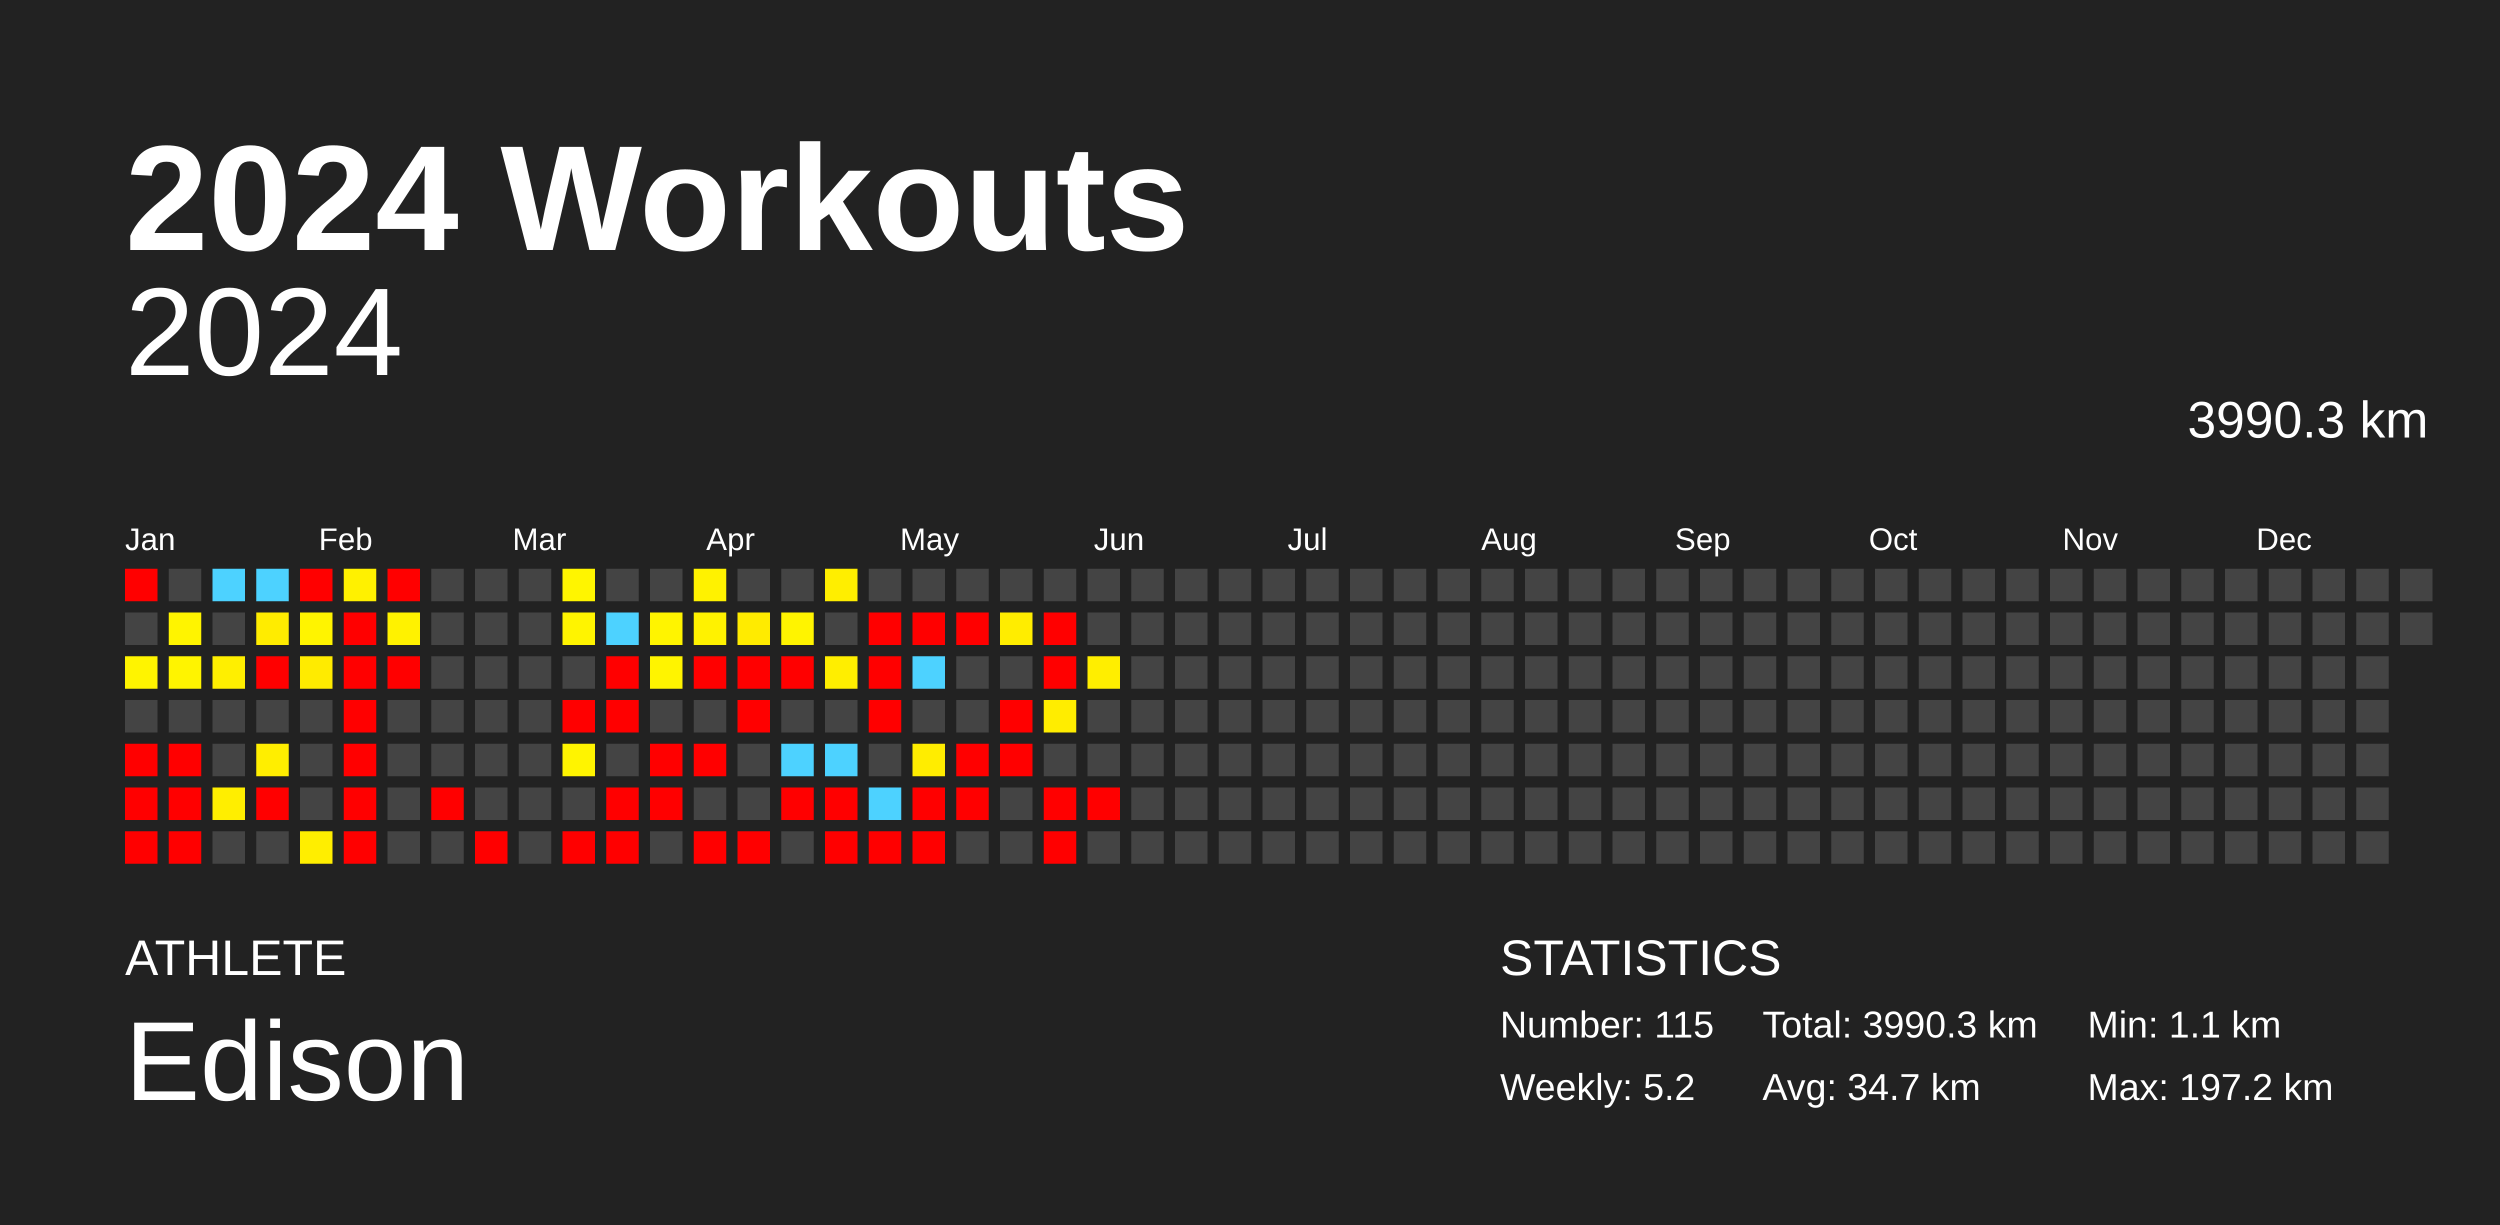
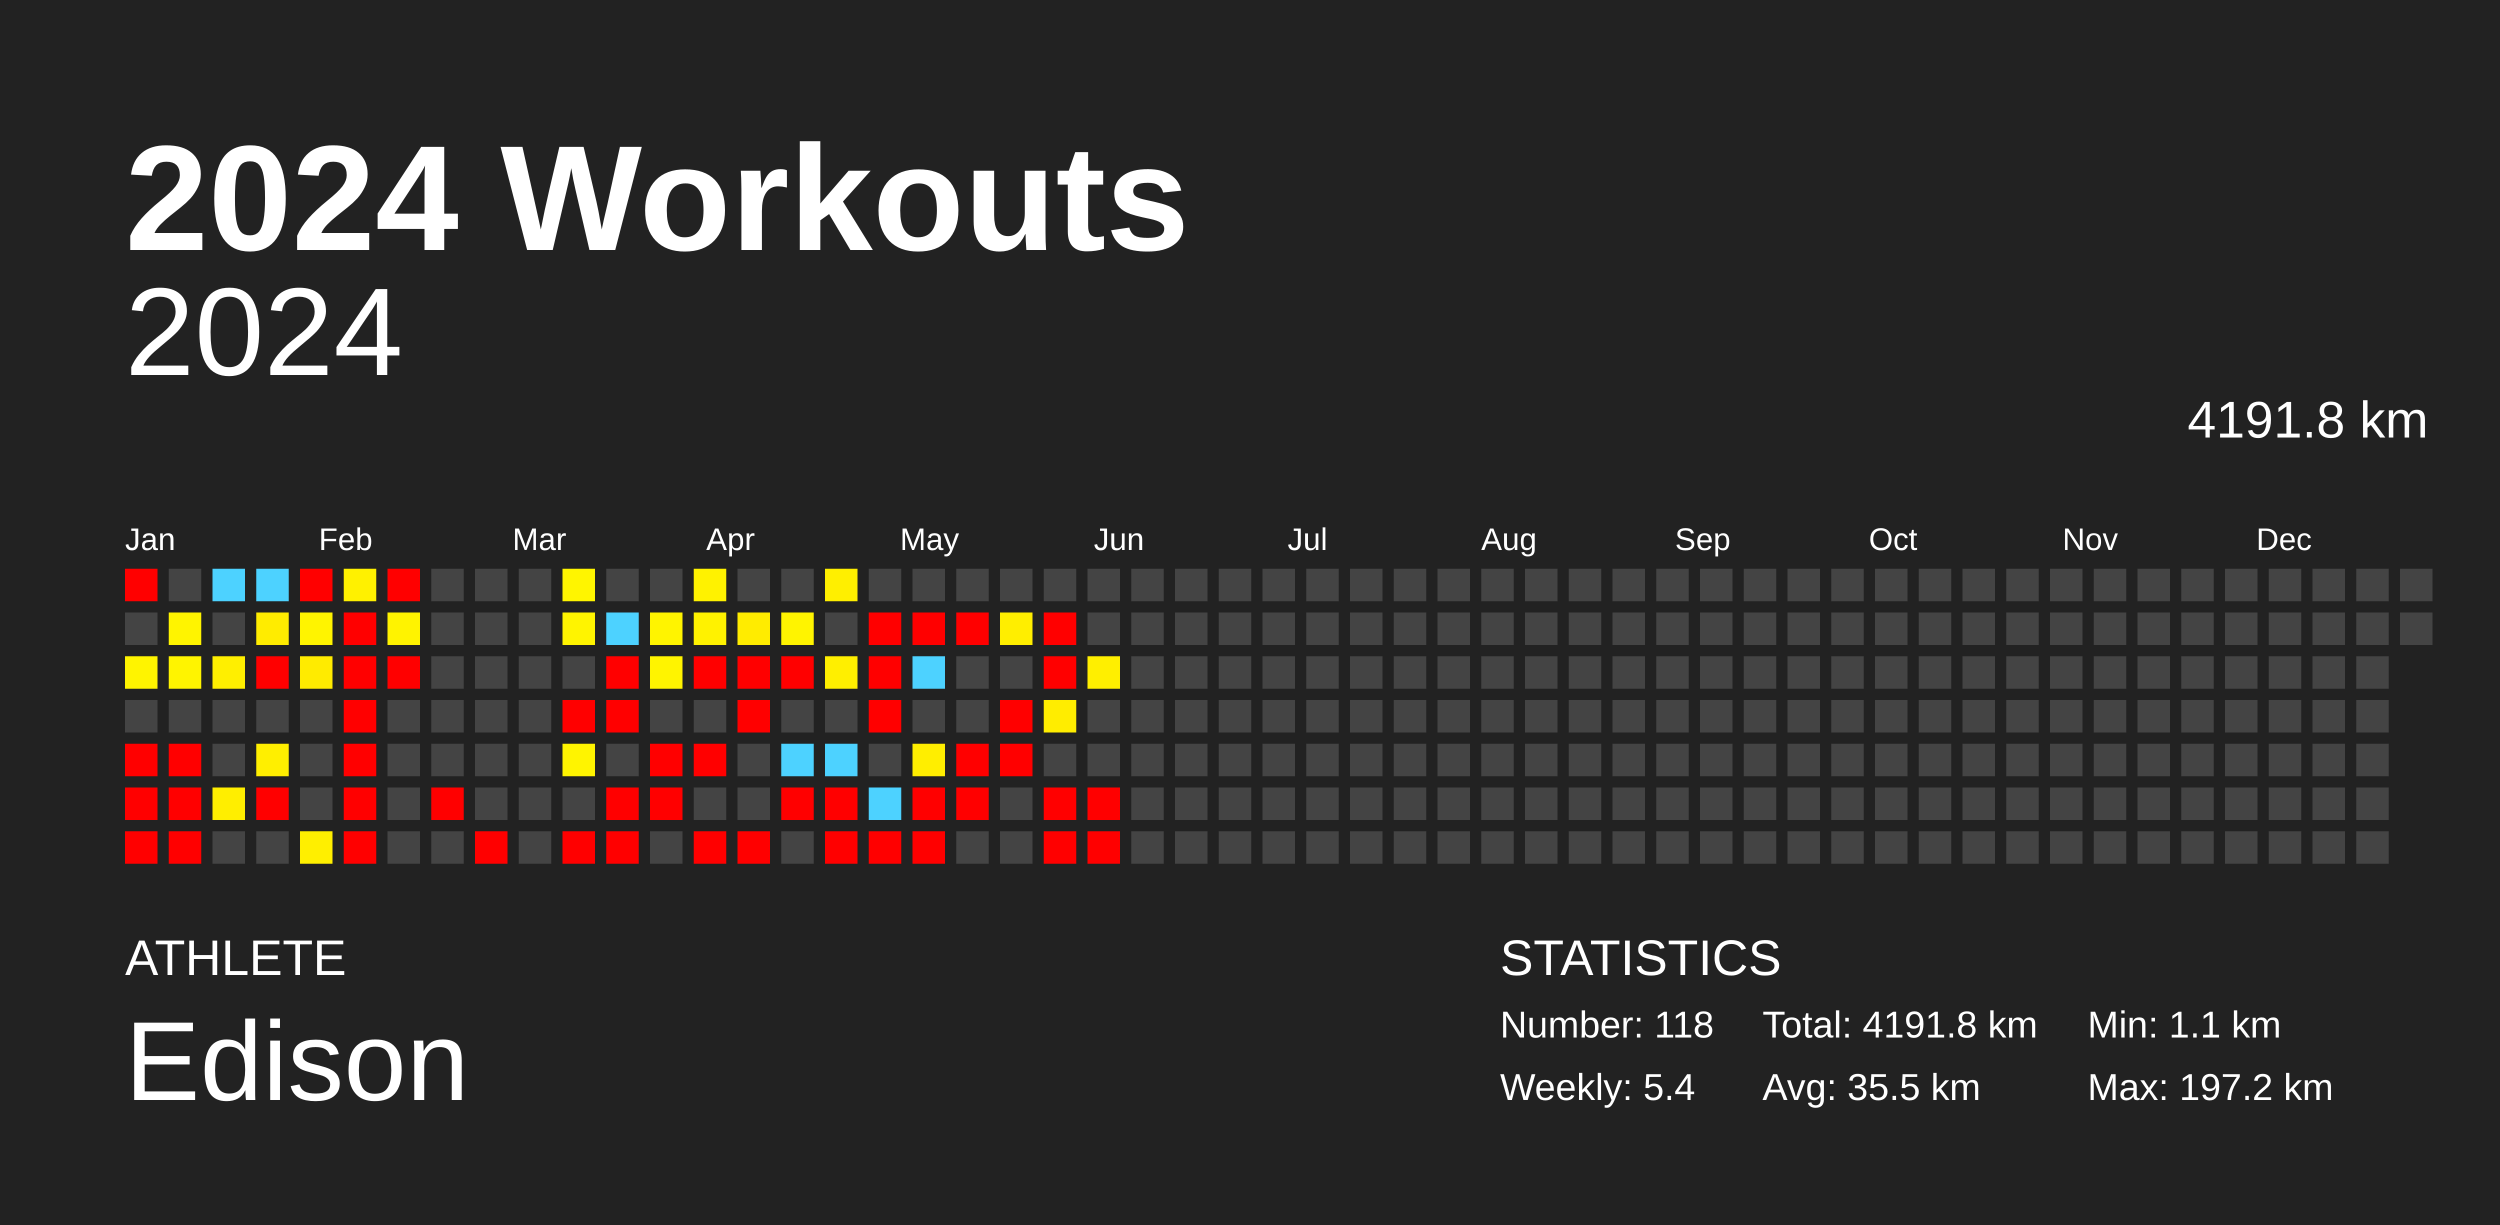
<svg xmlns="http://www.w3.org/2000/svg" baseProfile="full" height="98mm" version="1.1" viewBox="0,0,200,98" width="200mm">
  <defs />
  <rect fill="#222222" height="98" width="200" x="0" y="0" />
  <text fill="#FFFFFF" style="font-size:12px; font-family:Arial; font-weight:bold;" x="10" y="20">2024 Workouts</text>
  <text fill="#FFFFFF" style="font-size:4px; font-family:Arial" x="10" y="78">ATHLETE</text>
  <text fill="#FFFFFF" style="font-size:9px; font-family:Arial" x="10" y="88">Edison</text>
  <text fill="#FFFFFF" style="font-size:4px; font-family:Arial" x="120" y="78">STATISTICS</text>
-   <text fill="#FFFFFF" style="font-size:3px; font-family:Arial" x="120" y="83">Number: 115</text>
-   <text fill="#FFFFFF" style="font-size:3px; font-family:Arial" x="120" y="88">Weekly: 5.2</text>
-   <text fill="#FFFFFF" style="font-size:3px; font-family:Arial" x="141" y="83">Total: 3990.3 km</text>
-   <text fill="#FFFFFF" style="font-size:3px; font-family:Arial" x="141" y="88">Avg: 34.7 km</text>
+   <text fill="#FFFFFF" style="font-size:3px; font-family:Arial" x="120" y="83">Number: 118</text>
+   <text fill="#FFFFFF" style="font-size:3px; font-family:Arial" x="120" y="88">Weekly: 5.4</text>
+   <text fill="#FFFFFF" style="font-size:3px; font-family:Arial" x="141" y="83">Total: 4191.8 km</text>
+   <text fill="#FFFFFF" style="font-size:3px; font-family:Arial" x="141" y="88">Avg: 35.5 km</text>
  <text fill="#FFFFFF" style="font-size:3px; font-family:Arial" x="167" y="83">Min: 1.1 km</text>
  <text fill="#FFFFFF" style="font-size:3px; font-family:Arial" x="167" y="88">Max: 197.2 km</text>
  <text alignment-baseline="hanging" fill="#FFFFFF" style="font-size:10.0px; font-family:Arial;" x="10" y="30">2024</text>
-   <text alignment-baseline="hanging" fill="#FFFFFF" style="font-size:4.125px; font-family:Arial;" x="175" y="35">3990.3 km</text>
+   <text alignment-baseline="hanging" fill="#FFFFFF" style="font-size:4.125px; font-family:Arial;" x="175" y="35">4191.8 km</text>
  <text fill="#FFFFFF" style="font-size:2.5px; font-family:Arial" x="10.0" y="44">Jan</text>
  <text fill="#FFFFFF" style="font-size:2.5px; font-family:Arial" x="25.5" y="44">Feb</text>
  <text fill="#FFFFFF" style="font-size:2.5px; font-family:Arial" x="41.0" y="44">Mar</text>
  <text fill="#FFFFFF" style="font-size:2.5px; font-family:Arial" x="56.5" y="44">Apr</text>
  <text fill="#FFFFFF" style="font-size:2.5px; font-family:Arial" x="72.0" y="44">May</text>
  <text fill="#FFFFFF" style="font-size:2.5px; font-family:Arial" x="87.5" y="44">Jun</text>
  <text fill="#FFFFFF" style="font-size:2.5px; font-family:Arial" x="103.0" y="44">Jul</text>
  <text fill="#FFFFFF" style="font-size:2.5px; font-family:Arial" x="118.5" y="44">Aug</text>
  <text fill="#FFFFFF" style="font-size:2.5px; font-family:Arial" x="134.0" y="44">Sep</text>
  <text fill="#FFFFFF" style="font-size:2.5px; font-family:Arial" x="149.5" y="44">Oct</text>
  <text fill="#FFFFFF" style="font-size:2.5px; font-family:Arial" x="165.0" y="44">Nov</text>
  <text fill="#FFFFFF" style="font-size:2.5px; font-family:Arial" x="180.5" y="44">Dec</text>
  <rect fill="red" height="2.6" width="2.6" x="10.0" y="45.5" />
  <rect fill="#444444" height="2.6" width="2.6" x="10.0" y="49.0" />
  <rect fill="#fff400" height="2.6" width="2.6" x="10.0" y="52.5" />
  <rect fill="#444444" height="2.6" width="2.6" x="10.0" y="56.0" />
  <rect fill="red" height="2.6" width="2.6" x="10.0" y="59.5" />
  <rect fill="red" height="2.6" width="2.6" x="10.0" y="63.0" />
  <rect fill="red" height="2.6" width="2.6" x="10.0" y="66.5" />
  <rect fill="#444444" height="2.6" width="2.6" x="13.5" y="45.5" />
  <rect fill="#fff400" height="2.6" width="2.6" x="13.5" y="49.0" />
  <rect fill="#fff400" height="2.6" width="2.6" x="13.5" y="52.5" />
  <rect fill="#444444" height="2.6" width="2.6" x="13.5" y="56.0" />
  <rect fill="red" height="2.6" width="2.6" x="13.5" y="59.5" />
  <rect fill="red" height="2.6" width="2.6" x="13.5" y="63.0" />
  <rect fill="red" height="2.6" width="2.6" x="13.5" y="66.5" />
  <rect fill="#4dd2ff" height="2.6" width="2.6" x="17.0" y="45.5" />
  <rect fill="#444444" height="2.6" width="2.6" x="17.0" y="49.0" />
  <rect fill="#ffef00" height="2.6" width="2.6" x="17.0" y="52.5" />
  <rect fill="#444444" height="2.6" width="2.6" x="17.0" y="56.0" />
  <rect fill="#444444" height="2.6" width="2.6" x="17.0" y="59.5" />
  <rect fill="#ffee00" height="2.6" width="2.6" x="17.0" y="63.0" />
  <rect fill="#444444" height="2.6" width="2.6" x="17.0" y="66.5" />
  <rect fill="#4dd2ff" height="2.6" width="2.6" x="20.5" y="45.5" />
  <rect fill="#ffec00" height="2.6" width="2.6" x="20.5" y="49.0" />
  <rect fill="red" height="2.6" width="2.6" x="20.5" y="52.5" />
  <rect fill="#444444" height="2.6" width="2.6" x="20.5" y="56.0" />
-   <rect fill="#ffee00" height="2.6" width="2.6" x="20.5" y="59.5" />
+   <rect fill="#ffef00" height="2.6" width="2.6" x="20.5" y="59.5" />
  <rect fill="red" height="2.6" width="2.6" x="20.5" y="63.0" />
  <rect fill="#444444" height="2.6" width="2.6" x="20.5" y="66.5" />
  <rect fill="red" height="2.6" width="2.6" x="24.0" y="45.5" />
  <rect fill="#fff400" height="2.6" width="2.6" x="24.0" y="49.0" />
  <rect fill="#ffeb00" height="2.6" width="2.6" x="24.0" y="52.5" />
  <rect fill="#444444" height="2.6" width="2.6" x="24.0" y="56.0" />
  <rect fill="#444444" height="2.6" width="2.6" x="24.0" y="59.5" />
  <rect fill="#444444" height="2.6" width="2.6" x="24.0" y="63.0" />
-   <rect fill="#ffee00" height="2.6" width="2.6" x="24.0" y="66.5" />
+   <rect fill="#ffef00" height="2.6" width="2.6" x="24.0" y="66.5" />
  <rect fill="#fff100" height="2.6" width="2.6" x="27.5" y="45.5" />
  <rect fill="red" height="2.6" width="2.6" x="27.5" y="49.0" />
  <rect fill="red" height="2.6" width="2.6" x="27.5" y="52.5" />
  <rect fill="red" height="2.6" width="2.6" x="27.5" y="56.0" />
  <rect fill="red" height="2.6" width="2.6" x="27.5" y="59.5" />
  <rect fill="red" height="2.6" width="2.6" x="27.5" y="63.0" />
  <rect fill="red" height="2.6" width="2.6" x="27.5" y="66.5" />
  <rect fill="red" height="2.6" width="2.6" x="31.0" y="45.5" />
-   <rect fill="#fff200" height="2.6" width="2.6" x="31.0" y="49.0" />
+   <rect fill="#fff300" height="2.6" width="2.6" x="31.0" y="49.0" />
  <rect fill="red" height="2.6" width="2.6" x="31.0" y="52.5" />
  <rect fill="#444444" height="2.6" width="2.6" x="31.0" y="56.0" />
  <rect fill="#444444" height="2.6" width="2.6" x="31.0" y="59.5" />
  <rect fill="#444444" height="2.6" width="2.6" x="31.0" y="63.0" />
  <rect fill="#444444" height="2.6" width="2.6" x="31.0" y="66.5" />
  <rect fill="#444444" height="2.6" width="2.6" x="34.5" y="45.5" />
  <rect fill="#444444" height="2.6" width="2.6" x="34.5" y="49.0" />
  <rect fill="#444444" height="2.6" width="2.6" x="34.5" y="52.5" />
  <rect fill="#444444" height="2.6" width="2.6" x="34.5" y="56.0" />
  <rect fill="#444444" height="2.6" width="2.6" x="34.5" y="59.5" />
  <rect fill="red" height="2.6" width="2.6" x="34.5" y="63.0" />
  <rect fill="#444444" height="2.6" width="2.6" x="34.5" y="66.5" />
  <rect fill="#444444" height="2.6" width="2.6" x="38.0" y="45.5" />
  <rect fill="#444444" height="2.6" width="2.6" x="38.0" y="49.0" />
  <rect fill="#444444" height="2.6" width="2.6" x="38.0" y="52.5" />
  <rect fill="#444444" height="2.6" width="2.6" x="38.0" y="56.0" />
  <rect fill="#444444" height="2.6" width="2.6" x="38.0" y="59.5" />
  <rect fill="#444444" height="2.6" width="2.6" x="38.0" y="63.0" />
  <rect fill="red" height="2.6" width="2.6" x="38.0" y="66.5" />
  <rect fill="#444444" height="2.6" width="2.6" x="41.5" y="45.5" />
  <rect fill="#444444" height="2.6" width="2.6" x="41.5" y="49.0" />
  <rect fill="#444444" height="2.6" width="2.6" x="41.5" y="52.5" />
  <rect fill="#444444" height="2.6" width="2.6" x="41.5" y="56.0" />
  <rect fill="#444444" height="2.6" width="2.6" x="41.5" y="59.5" />
  <rect fill="#444444" height="2.6" width="2.6" x="41.5" y="63.0" />
  <rect fill="#444444" height="2.6" width="2.6" x="41.5" y="66.5" />
  <rect fill="#fff500" height="2.6" width="2.6" x="45.0" y="45.5" />
  <rect fill="#fff400" height="2.6" width="2.6" x="45.0" y="49.0" />
  <rect fill="#444444" height="2.6" width="2.6" x="45.0" y="52.5" />
  <rect fill="red" height="2.6" width="2.6" x="45.0" y="56.0" />
  <rect fill="#fff400" height="2.6" width="2.6" x="45.0" y="59.5" />
  <rect fill="#444444" height="2.6" width="2.6" x="45.0" y="63.0" />
  <rect fill="red" height="2.6" width="2.6" x="45.0" y="66.5" />
  <rect fill="#444444" height="2.6" width="2.6" x="48.5" y="45.5" />
  <rect fill="#4dd2ff" height="2.6" width="2.6" x="48.5" y="49.0" />
  <rect fill="red" height="2.6" width="2.6" x="48.5" y="52.5" />
  <rect fill="red" height="2.6" width="2.6" x="48.5" y="56.0" />
  <rect fill="#444444" height="2.6" width="2.6" x="48.5" y="59.5" />
  <rect fill="red" height="2.6" width="2.6" x="48.5" y="63.0" />
  <rect fill="red" height="2.6" width="2.6" x="48.5" y="66.5" />
  <rect fill="#444444" height="2.6" width="2.6" x="52.0" y="45.5" />
  <rect fill="#fff400" height="2.6" width="2.6" x="52.0" y="49.0" />
  <rect fill="#fff400" height="2.6" width="2.6" x="52.0" y="52.5" />
  <rect fill="#444444" height="2.6" width="2.6" x="52.0" y="56.0" />
  <rect fill="red" height="2.6" width="2.6" x="52.0" y="59.5" />
  <rect fill="red" height="2.6" width="2.6" x="52.0" y="63.0" />
  <rect fill="#444444" height="2.6" width="2.6" x="52.0" y="66.5" />
  <rect fill="#fff200" height="2.6" width="2.6" x="55.5" y="45.5" />
  <rect fill="#fff200" height="2.6" width="2.6" x="55.5" y="49.0" />
  <rect fill="red" height="2.6" width="2.6" x="55.5" y="52.5" />
  <rect fill="#444444" height="2.6" width="2.6" x="55.5" y="56.0" />
  <rect fill="red" height="2.6" width="2.6" x="55.5" y="59.5" />
  <rect fill="#444444" height="2.6" width="2.6" x="55.5" y="63.0" />
  <rect fill="red" height="2.6" width="2.6" x="55.5" y="66.5" />
  <rect fill="#444444" height="2.6" width="2.6" x="59.0" y="45.5" />
-   <rect fill="#ffeb00" height="2.6" width="2.6" x="59.0" y="49.0" />
+   <rect fill="#ffec00" height="2.6" width="2.6" x="59.0" y="49.0" />
  <rect fill="red" height="2.6" width="2.6" x="59.0" y="52.5" />
  <rect fill="red" height="2.6" width="2.6" x="59.0" y="56.0" />
  <rect fill="#444444" height="2.6" width="2.6" x="59.0" y="59.5" />
  <rect fill="#444444" height="2.6" width="2.6" x="59.0" y="63.0" />
  <rect fill="red" height="2.6" width="2.6" x="59.0" y="66.5" />
  <rect fill="#444444" height="2.6" width="2.6" x="62.5" y="45.5" />
  <rect fill="#fff400" height="2.6" width="2.6" x="62.5" y="49.0" />
  <rect fill="red" height="2.6" width="2.6" x="62.5" y="52.5" />
  <rect fill="#444444" height="2.6" width="2.6" x="62.5" y="56.0" />
  <rect fill="#4dd2ff" height="2.6" width="2.6" x="62.5" y="59.5" />
  <rect fill="red" height="2.6" width="2.6" x="62.5" y="63.0" />
  <rect fill="#444444" height="2.6" width="2.6" x="62.5" y="66.5" />
-   <rect fill="#ffee00" height="2.6" width="2.6" x="66.0" y="45.5" />
+   <rect fill="#ffef00" height="2.6" width="2.6" x="66.0" y="45.5" />
  <rect fill="#444444" height="2.6" width="2.6" x="66.0" y="49.0" />
-   <rect fill="#ffee00" height="2.6" width="2.6" x="66.0" y="52.5" />
+   <rect fill="#ffef00" height="2.6" width="2.6" x="66.0" y="52.5" />
  <rect fill="#444444" height="2.6" width="2.6" x="66.0" y="56.0" />
  <rect fill="#4dd2ff" height="2.6" width="2.6" x="66.0" y="59.5" />
  <rect fill="red" height="2.6" width="2.6" x="66.0" y="63.0" />
  <rect fill="red" height="2.6" width="2.6" x="66.0" y="66.5" />
  <rect fill="#444444" height="2.6" width="2.6" x="69.5" y="45.5" />
  <rect fill="red" height="2.6" width="2.6" x="69.5" y="49.0" />
  <rect fill="red" height="2.6" width="2.6" x="69.5" y="52.5" />
  <rect fill="red" height="2.6" width="2.6" x="69.5" y="56.0" />
  <rect fill="#444444" height="2.6" width="2.6" x="69.5" y="59.5" />
  <rect fill="#4dd2ff" height="2.6" width="2.6" x="69.5" y="63.0" />
  <rect fill="red" height="2.6" width="2.6" x="69.5" y="66.5" />
  <rect fill="#444444" height="2.6" width="2.6" x="73.0" y="45.5" />
  <rect fill="red" height="2.6" width="2.6" x="73.0" y="49.0" />
  <rect fill="#4dd2ff" height="2.6" width="2.6" x="73.0" y="52.5" />
  <rect fill="#444444" height="2.6" width="2.6" x="73.0" y="56.0" />
-   <rect fill="#ffed00" height="2.6" width="2.6" x="73.0" y="59.5" />
+   <rect fill="#ffee00" height="2.6" width="2.6" x="73.0" y="59.5" />
  <rect fill="red" height="2.6" width="2.6" x="73.0" y="63.0" />
  <rect fill="red" height="2.6" width="2.6" x="73.0" y="66.5" />
  <rect fill="#444444" height="2.6" width="2.6" x="76.5" y="45.5" />
  <rect fill="red" height="2.6" width="2.6" x="76.5" y="49.0" />
  <rect fill="#444444" height="2.6" width="2.6" x="76.5" y="52.5" />
  <rect fill="#444444" height="2.6" width="2.6" x="76.5" y="56.0" />
  <rect fill="red" height="2.6" width="2.6" x="76.5" y="59.5" />
  <rect fill="red" height="2.6" width="2.6" x="76.5" y="63.0" />
  <rect fill="#444444" height="2.6" width="2.6" x="76.5" y="66.5" />
  <rect fill="#444444" height="2.6" width="2.6" x="80.0" y="45.5" />
-   <rect fill="#ffed00" height="2.6" width="2.6" x="80.0" y="49.0" />
+   <rect fill="#ffee00" height="2.6" width="2.6" x="80.0" y="49.0" />
  <rect fill="#444444" height="2.6" width="2.6" x="80.0" y="52.5" />
  <rect fill="red" height="2.6" width="2.6" x="80.0" y="56.0" />
  <rect fill="red" height="2.6" width="2.6" x="80.0" y="59.5" />
  <rect fill="#444444" height="2.6" width="2.6" x="80.0" y="63.0" />
  <rect fill="#444444" height="2.6" width="2.6" x="80.0" y="66.5" />
  <rect fill="#444444" height="2.6" width="2.6" x="83.5" y="45.5" />
  <rect fill="red" height="2.6" width="2.6" x="83.5" y="49.0" />
  <rect fill="red" height="2.6" width="2.6" x="83.5" y="52.5" />
  <rect fill="#ffed00" height="2.6" width="2.6" x="83.5" y="56.0" />
  <rect fill="#444444" height="2.6" width="2.6" x="83.5" y="59.5" />
  <rect fill="red" height="2.6" width="2.6" x="83.5" y="63.0" />
  <rect fill="red" height="2.6" width="2.6" x="83.5" y="66.5" />
  <rect fill="#444444" height="2.6" width="2.6" x="87.0" y="45.5" />
  <rect fill="#444444" height="2.6" width="2.6" x="87.0" y="49.0" />
-   <rect fill="#ffee00" height="2.6" width="2.6" x="87.0" y="52.5" />
+   <rect fill="#ffef00" height="2.6" width="2.6" x="87.0" y="52.5" />
  <rect fill="#444444" height="2.6" width="2.6" x="87.0" y="56.0" />
  <rect fill="#444444" height="2.6" width="2.6" x="87.0" y="59.5" />
  <rect fill="red" height="2.6" width="2.6" x="87.0" y="63.0" />
-   <rect fill="#444444" height="2.6" width="2.6" x="87.0" y="66.5" />
+   <rect fill="red" height="2.6" width="2.6" x="87.0" y="66.5" />
  <rect fill="#444444" height="2.6" width="2.6" x="90.5" y="45.5" />
  <rect fill="#444444" height="2.6" width="2.6" x="90.5" y="49.0" />
  <rect fill="#444444" height="2.6" width="2.6" x="90.5" y="52.5" />
  <rect fill="#444444" height="2.6" width="2.6" x="90.5" y="56.0" />
  <rect fill="#444444" height="2.6" width="2.6" x="90.5" y="59.5" />
  <rect fill="#444444" height="2.6" width="2.6" x="90.5" y="63.0" />
  <rect fill="#444444" height="2.6" width="2.6" x="90.5" y="66.5" />
  <rect fill="#444444" height="2.6" width="2.6" x="94.0" y="45.5" />
  <rect fill="#444444" height="2.6" width="2.6" x="94.0" y="49.0" />
  <rect fill="#444444" height="2.6" width="2.6" x="94.0" y="52.5" />
  <rect fill="#444444" height="2.6" width="2.6" x="94.0" y="56.0" />
  <rect fill="#444444" height="2.6" width="2.6" x="94.0" y="59.5" />
  <rect fill="#444444" height="2.6" width="2.6" x="94.0" y="63.0" />
  <rect fill="#444444" height="2.6" width="2.6" x="94.0" y="66.5" />
  <rect fill="#444444" height="2.6" width="2.6" x="97.5" y="45.5" />
  <rect fill="#444444" height="2.6" width="2.6" x="97.5" y="49.0" />
  <rect fill="#444444" height="2.6" width="2.6" x="97.5" y="52.5" />
  <rect fill="#444444" height="2.6" width="2.6" x="97.5" y="56.0" />
  <rect fill="#444444" height="2.6" width="2.6" x="97.5" y="59.5" />
  <rect fill="#444444" height="2.6" width="2.6" x="97.5" y="63.0" />
  <rect fill="#444444" height="2.6" width="2.6" x="97.5" y="66.5" />
  <rect fill="#444444" height="2.6" width="2.6" x="101.0" y="45.5" />
  <rect fill="#444444" height="2.6" width="2.6" x="101.0" y="49.0" />
  <rect fill="#444444" height="2.6" width="2.6" x="101.0" y="52.5" />
  <rect fill="#444444" height="2.6" width="2.6" x="101.0" y="56.0" />
  <rect fill="#444444" height="2.6" width="2.6" x="101.0" y="59.5" />
  <rect fill="#444444" height="2.6" width="2.6" x="101.0" y="63.0" />
  <rect fill="#444444" height="2.6" width="2.6" x="101.0" y="66.5" />
  <rect fill="#444444" height="2.6" width="2.6" x="104.5" y="45.5" />
  <rect fill="#444444" height="2.6" width="2.6" x="104.5" y="49.0" />
  <rect fill="#444444" height="2.6" width="2.6" x="104.5" y="52.5" />
  <rect fill="#444444" height="2.6" width="2.6" x="104.5" y="56.0" />
  <rect fill="#444444" height="2.6" width="2.6" x="104.5" y="59.5" />
  <rect fill="#444444" height="2.6" width="2.6" x="104.5" y="63.0" />
  <rect fill="#444444" height="2.6" width="2.6" x="104.5" y="66.5" />
  <rect fill="#444444" height="2.6" width="2.6" x="108.0" y="45.5" />
  <rect fill="#444444" height="2.6" width="2.6" x="108.0" y="49.0" />
  <rect fill="#444444" height="2.6" width="2.6" x="108.0" y="52.5" />
  <rect fill="#444444" height="2.6" width="2.6" x="108.0" y="56.0" />
  <rect fill="#444444" height="2.6" width="2.6" x="108.0" y="59.5" />
  <rect fill="#444444" height="2.6" width="2.6" x="108.0" y="63.0" />
  <rect fill="#444444" height="2.6" width="2.6" x="108.0" y="66.5" />
  <rect fill="#444444" height="2.6" width="2.6" x="111.5" y="45.5" />
  <rect fill="#444444" height="2.6" width="2.6" x="111.5" y="49.0" />
  <rect fill="#444444" height="2.6" width="2.6" x="111.5" y="52.5" />
  <rect fill="#444444" height="2.6" width="2.6" x="111.5" y="56.0" />
  <rect fill="#444444" height="2.6" width="2.6" x="111.5" y="59.5" />
  <rect fill="#444444" height="2.6" width="2.6" x="111.5" y="63.0" />
  <rect fill="#444444" height="2.6" width="2.6" x="111.5" y="66.5" />
  <rect fill="#444444" height="2.6" width="2.6" x="115.0" y="45.5" />
  <rect fill="#444444" height="2.6" width="2.6" x="115.0" y="49.0" />
  <rect fill="#444444" height="2.6" width="2.6" x="115.0" y="52.5" />
  <rect fill="#444444" height="2.6" width="2.6" x="115.0" y="56.0" />
  <rect fill="#444444" height="2.6" width="2.6" x="115.0" y="59.5" />
  <rect fill="#444444" height="2.6" width="2.6" x="115.0" y="63.0" />
  <rect fill="#444444" height="2.6" width="2.6" x="115.0" y="66.5" />
  <rect fill="#444444" height="2.6" width="2.6" x="118.5" y="45.5" />
  <rect fill="#444444" height="2.6" width="2.6" x="118.5" y="49.0" />
  <rect fill="#444444" height="2.6" width="2.6" x="118.5" y="52.5" />
  <rect fill="#444444" height="2.6" width="2.6" x="118.5" y="56.0" />
  <rect fill="#444444" height="2.6" width="2.6" x="118.5" y="59.5" />
  <rect fill="#444444" height="2.6" width="2.6" x="118.5" y="63.0" />
  <rect fill="#444444" height="2.6" width="2.6" x="118.5" y="66.5" />
  <rect fill="#444444" height="2.6" width="2.6" x="122.0" y="45.5" />
  <rect fill="#444444" height="2.6" width="2.6" x="122.0" y="49.0" />
  <rect fill="#444444" height="2.6" width="2.6" x="122.0" y="52.5" />
  <rect fill="#444444" height="2.6" width="2.6" x="122.0" y="56.0" />
  <rect fill="#444444" height="2.6" width="2.6" x="122.0" y="59.5" />
  <rect fill="#444444" height="2.6" width="2.6" x="122.0" y="63.0" />
  <rect fill="#444444" height="2.6" width="2.6" x="122.0" y="66.5" />
  <rect fill="#444444" height="2.6" width="2.6" x="125.5" y="45.5" />
  <rect fill="#444444" height="2.6" width="2.6" x="125.5" y="49.0" />
  <rect fill="#444444" height="2.6" width="2.6" x="125.5" y="52.5" />
  <rect fill="#444444" height="2.6" width="2.6" x="125.5" y="56.0" />
  <rect fill="#444444" height="2.6" width="2.6" x="125.5" y="59.5" />
  <rect fill="#444444" height="2.6" width="2.6" x="125.5" y="63.0" />
  <rect fill="#444444" height="2.6" width="2.6" x="125.5" y="66.5" />
  <rect fill="#444444" height="2.6" width="2.6" x="129.0" y="45.5" />
  <rect fill="#444444" height="2.6" width="2.6" x="129.0" y="49.0" />
  <rect fill="#444444" height="2.6" width="2.6" x="129.0" y="52.5" />
  <rect fill="#444444" height="2.6" width="2.6" x="129.0" y="56.0" />
  <rect fill="#444444" height="2.6" width="2.6" x="129.0" y="59.5" />
  <rect fill="#444444" height="2.6" width="2.6" x="129.0" y="63.0" />
  <rect fill="#444444" height="2.6" width="2.6" x="129.0" y="66.5" />
  <rect fill="#444444" height="2.6" width="2.6" x="132.5" y="45.5" />
  <rect fill="#444444" height="2.6" width="2.6" x="132.5" y="49.0" />
  <rect fill="#444444" height="2.6" width="2.6" x="132.5" y="52.5" />
  <rect fill="#444444" height="2.6" width="2.6" x="132.5" y="56.0" />
  <rect fill="#444444" height="2.6" width="2.6" x="132.5" y="59.5" />
  <rect fill="#444444" height="2.6" width="2.6" x="132.5" y="63.0" />
  <rect fill="#444444" height="2.6" width="2.6" x="132.5" y="66.5" />
  <rect fill="#444444" height="2.6" width="2.6" x="136.0" y="45.5" />
  <rect fill="#444444" height="2.6" width="2.6" x="136.0" y="49.0" />
  <rect fill="#444444" height="2.6" width="2.6" x="136.0" y="52.5" />
  <rect fill="#444444" height="2.6" width="2.6" x="136.0" y="56.0" />
  <rect fill="#444444" height="2.6" width="2.6" x="136.0" y="59.5" />
  <rect fill="#444444" height="2.6" width="2.6" x="136.0" y="63.0" />
  <rect fill="#444444" height="2.6" width="2.6" x="136.0" y="66.5" />
  <rect fill="#444444" height="2.6" width="2.6" x="139.5" y="45.5" />
  <rect fill="#444444" height="2.6" width="2.6" x="139.5" y="49.0" />
  <rect fill="#444444" height="2.6" width="2.6" x="139.5" y="52.5" />
  <rect fill="#444444" height="2.6" width="2.6" x="139.5" y="56.0" />
  <rect fill="#444444" height="2.6" width="2.6" x="139.5" y="59.5" />
  <rect fill="#444444" height="2.6" width="2.6" x="139.5" y="63.0" />
  <rect fill="#444444" height="2.6" width="2.6" x="139.5" y="66.5" />
  <rect fill="#444444" height="2.6" width="2.6" x="143.0" y="45.5" />
  <rect fill="#444444" height="2.6" width="2.6" x="143.0" y="49.0" />
  <rect fill="#444444" height="2.6" width="2.6" x="143.0" y="52.5" />
  <rect fill="#444444" height="2.6" width="2.6" x="143.0" y="56.0" />
  <rect fill="#444444" height="2.6" width="2.6" x="143.0" y="59.5" />
  <rect fill="#444444" height="2.6" width="2.6" x="143.0" y="63.0" />
  <rect fill="#444444" height="2.6" width="2.6" x="143.0" y="66.5" />
  <rect fill="#444444" height="2.6" width="2.6" x="146.5" y="45.5" />
  <rect fill="#444444" height="2.6" width="2.6" x="146.5" y="49.0" />
  <rect fill="#444444" height="2.6" width="2.6" x="146.5" y="52.5" />
  <rect fill="#444444" height="2.6" width="2.6" x="146.5" y="56.0" />
  <rect fill="#444444" height="2.6" width="2.6" x="146.5" y="59.5" />
  <rect fill="#444444" height="2.6" width="2.6" x="146.5" y="63.0" />
  <rect fill="#444444" height="2.6" width="2.6" x="146.5" y="66.5" />
  <rect fill="#444444" height="2.6" width="2.6" x="150.0" y="45.5" />
  <rect fill="#444444" height="2.6" width="2.6" x="150.0" y="49.0" />
  <rect fill="#444444" height="2.6" width="2.6" x="150.0" y="52.5" />
  <rect fill="#444444" height="2.6" width="2.6" x="150.0" y="56.0" />
  <rect fill="#444444" height="2.6" width="2.6" x="150.0" y="59.5" />
  <rect fill="#444444" height="2.6" width="2.6" x="150.0" y="63.0" />
  <rect fill="#444444" height="2.6" width="2.6" x="150.0" y="66.5" />
  <rect fill="#444444" height="2.6" width="2.6" x="153.5" y="45.5" />
  <rect fill="#444444" height="2.6" width="2.6" x="153.5" y="49.0" />
  <rect fill="#444444" height="2.6" width="2.6" x="153.5" y="52.5" />
  <rect fill="#444444" height="2.6" width="2.6" x="153.5" y="56.0" />
  <rect fill="#444444" height="2.6" width="2.6" x="153.5" y="59.5" />
  <rect fill="#444444" height="2.6" width="2.6" x="153.5" y="63.0" />
  <rect fill="#444444" height="2.6" width="2.6" x="153.5" y="66.5" />
  <rect fill="#444444" height="2.6" width="2.6" x="157.0" y="45.5" />
  <rect fill="#444444" height="2.6" width="2.6" x="157.0" y="49.0" />
  <rect fill="#444444" height="2.6" width="2.6" x="157.0" y="52.5" />
  <rect fill="#444444" height="2.6" width="2.6" x="157.0" y="56.0" />
  <rect fill="#444444" height="2.6" width="2.6" x="157.0" y="59.5" />
  <rect fill="#444444" height="2.6" width="2.6" x="157.0" y="63.0" />
  <rect fill="#444444" height="2.6" width="2.6" x="157.0" y="66.5" />
  <rect fill="#444444" height="2.6" width="2.6" x="160.5" y="45.5" />
  <rect fill="#444444" height="2.6" width="2.6" x="160.5" y="49.0" />
  <rect fill="#444444" height="2.6" width="2.6" x="160.5" y="52.5" />
  <rect fill="#444444" height="2.6" width="2.6" x="160.5" y="56.0" />
  <rect fill="#444444" height="2.6" width="2.6" x="160.5" y="59.5" />
  <rect fill="#444444" height="2.6" width="2.6" x="160.5" y="63.0" />
  <rect fill="#444444" height="2.6" width="2.6" x="160.5" y="66.5" />
  <rect fill="#444444" height="2.6" width="2.6" x="164.0" y="45.5" />
  <rect fill="#444444" height="2.6" width="2.6" x="164.0" y="49.0" />
  <rect fill="#444444" height="2.6" width="2.6" x="164.0" y="52.5" />
  <rect fill="#444444" height="2.6" width="2.6" x="164.0" y="56.0" />
  <rect fill="#444444" height="2.6" width="2.6" x="164.0" y="59.5" />
  <rect fill="#444444" height="2.6" width="2.6" x="164.0" y="63.0" />
  <rect fill="#444444" height="2.6" width="2.6" x="164.0" y="66.5" />
  <rect fill="#444444" height="2.6" width="2.6" x="167.5" y="45.5" />
  <rect fill="#444444" height="2.6" width="2.6" x="167.5" y="49.0" />
  <rect fill="#444444" height="2.6" width="2.6" x="167.5" y="52.5" />
  <rect fill="#444444" height="2.6" width="2.6" x="167.5" y="56.0" />
  <rect fill="#444444" height="2.6" width="2.6" x="167.5" y="59.5" />
  <rect fill="#444444" height="2.6" width="2.6" x="167.5" y="63.0" />
  <rect fill="#444444" height="2.6" width="2.6" x="167.5" y="66.5" />
  <rect fill="#444444" height="2.6" width="2.6" x="171.0" y="45.5" />
  <rect fill="#444444" height="2.6" width="2.6" x="171.0" y="49.0" />
  <rect fill="#444444" height="2.6" width="2.6" x="171.0" y="52.5" />
  <rect fill="#444444" height="2.6" width="2.6" x="171.0" y="56.0" />
  <rect fill="#444444" height="2.6" width="2.6" x="171.0" y="59.5" />
  <rect fill="#444444" height="2.6" width="2.6" x="171.0" y="63.0" />
  <rect fill="#444444" height="2.6" width="2.6" x="171.0" y="66.5" />
  <rect fill="#444444" height="2.6" width="2.6" x="174.5" y="45.5" />
  <rect fill="#444444" height="2.6" width="2.6" x="174.5" y="49.0" />
  <rect fill="#444444" height="2.6" width="2.6" x="174.5" y="52.5" />
  <rect fill="#444444" height="2.6" width="2.6" x="174.5" y="56.0" />
  <rect fill="#444444" height="2.6" width="2.6" x="174.5" y="59.5" />
  <rect fill="#444444" height="2.6" width="2.6" x="174.5" y="63.0" />
  <rect fill="#444444" height="2.6" width="2.6" x="174.5" y="66.5" />
  <rect fill="#444444" height="2.6" width="2.6" x="178.0" y="45.5" />
  <rect fill="#444444" height="2.6" width="2.6" x="178.0" y="49.0" />
  <rect fill="#444444" height="2.6" width="2.6" x="178.0" y="52.5" />
  <rect fill="#444444" height="2.6" width="2.6" x="178.0" y="56.0" />
  <rect fill="#444444" height="2.6" width="2.6" x="178.0" y="59.5" />
  <rect fill="#444444" height="2.6" width="2.6" x="178.0" y="63.0" />
  <rect fill="#444444" height="2.6" width="2.6" x="178.0" y="66.5" />
  <rect fill="#444444" height="2.6" width="2.6" x="181.5" y="45.5" />
  <rect fill="#444444" height="2.6" width="2.6" x="181.5" y="49.0" />
  <rect fill="#444444" height="2.6" width="2.6" x="181.5" y="52.5" />
  <rect fill="#444444" height="2.6" width="2.6" x="181.5" y="56.0" />
  <rect fill="#444444" height="2.6" width="2.6" x="181.5" y="59.5" />
  <rect fill="#444444" height="2.6" width="2.6" x="181.5" y="63.0" />
  <rect fill="#444444" height="2.6" width="2.6" x="181.5" y="66.5" />
  <rect fill="#444444" height="2.6" width="2.6" x="185.0" y="45.5" />
  <rect fill="#444444" height="2.6" width="2.6" x="185.0" y="49.0" />
  <rect fill="#444444" height="2.6" width="2.6" x="185.0" y="52.5" />
  <rect fill="#444444" height="2.6" width="2.6" x="185.0" y="56.0" />
  <rect fill="#444444" height="2.6" width="2.6" x="185.0" y="59.5" />
  <rect fill="#444444" height="2.6" width="2.6" x="185.0" y="63.0" />
  <rect fill="#444444" height="2.6" width="2.6" x="185.0" y="66.5" />
  <rect fill="#444444" height="2.6" width="2.6" x="188.5" y="45.5" />
  <rect fill="#444444" height="2.6" width="2.6" x="188.5" y="49.0" />
  <rect fill="#444444" height="2.6" width="2.6" x="188.5" y="52.5" />
  <rect fill="#444444" height="2.6" width="2.6" x="188.5" y="56.0" />
  <rect fill="#444444" height="2.6" width="2.6" x="188.5" y="59.5" />
  <rect fill="#444444" height="2.6" width="2.6" x="188.5" y="63.0" />
  <rect fill="#444444" height="2.6" width="2.6" x="188.5" y="66.5" />
  <rect fill="#444444" height="2.6" width="2.6" x="192.0" y="45.5" />
  <rect fill="#444444" height="2.6" width="2.6" x="192.0" y="49.0" />
</svg>
